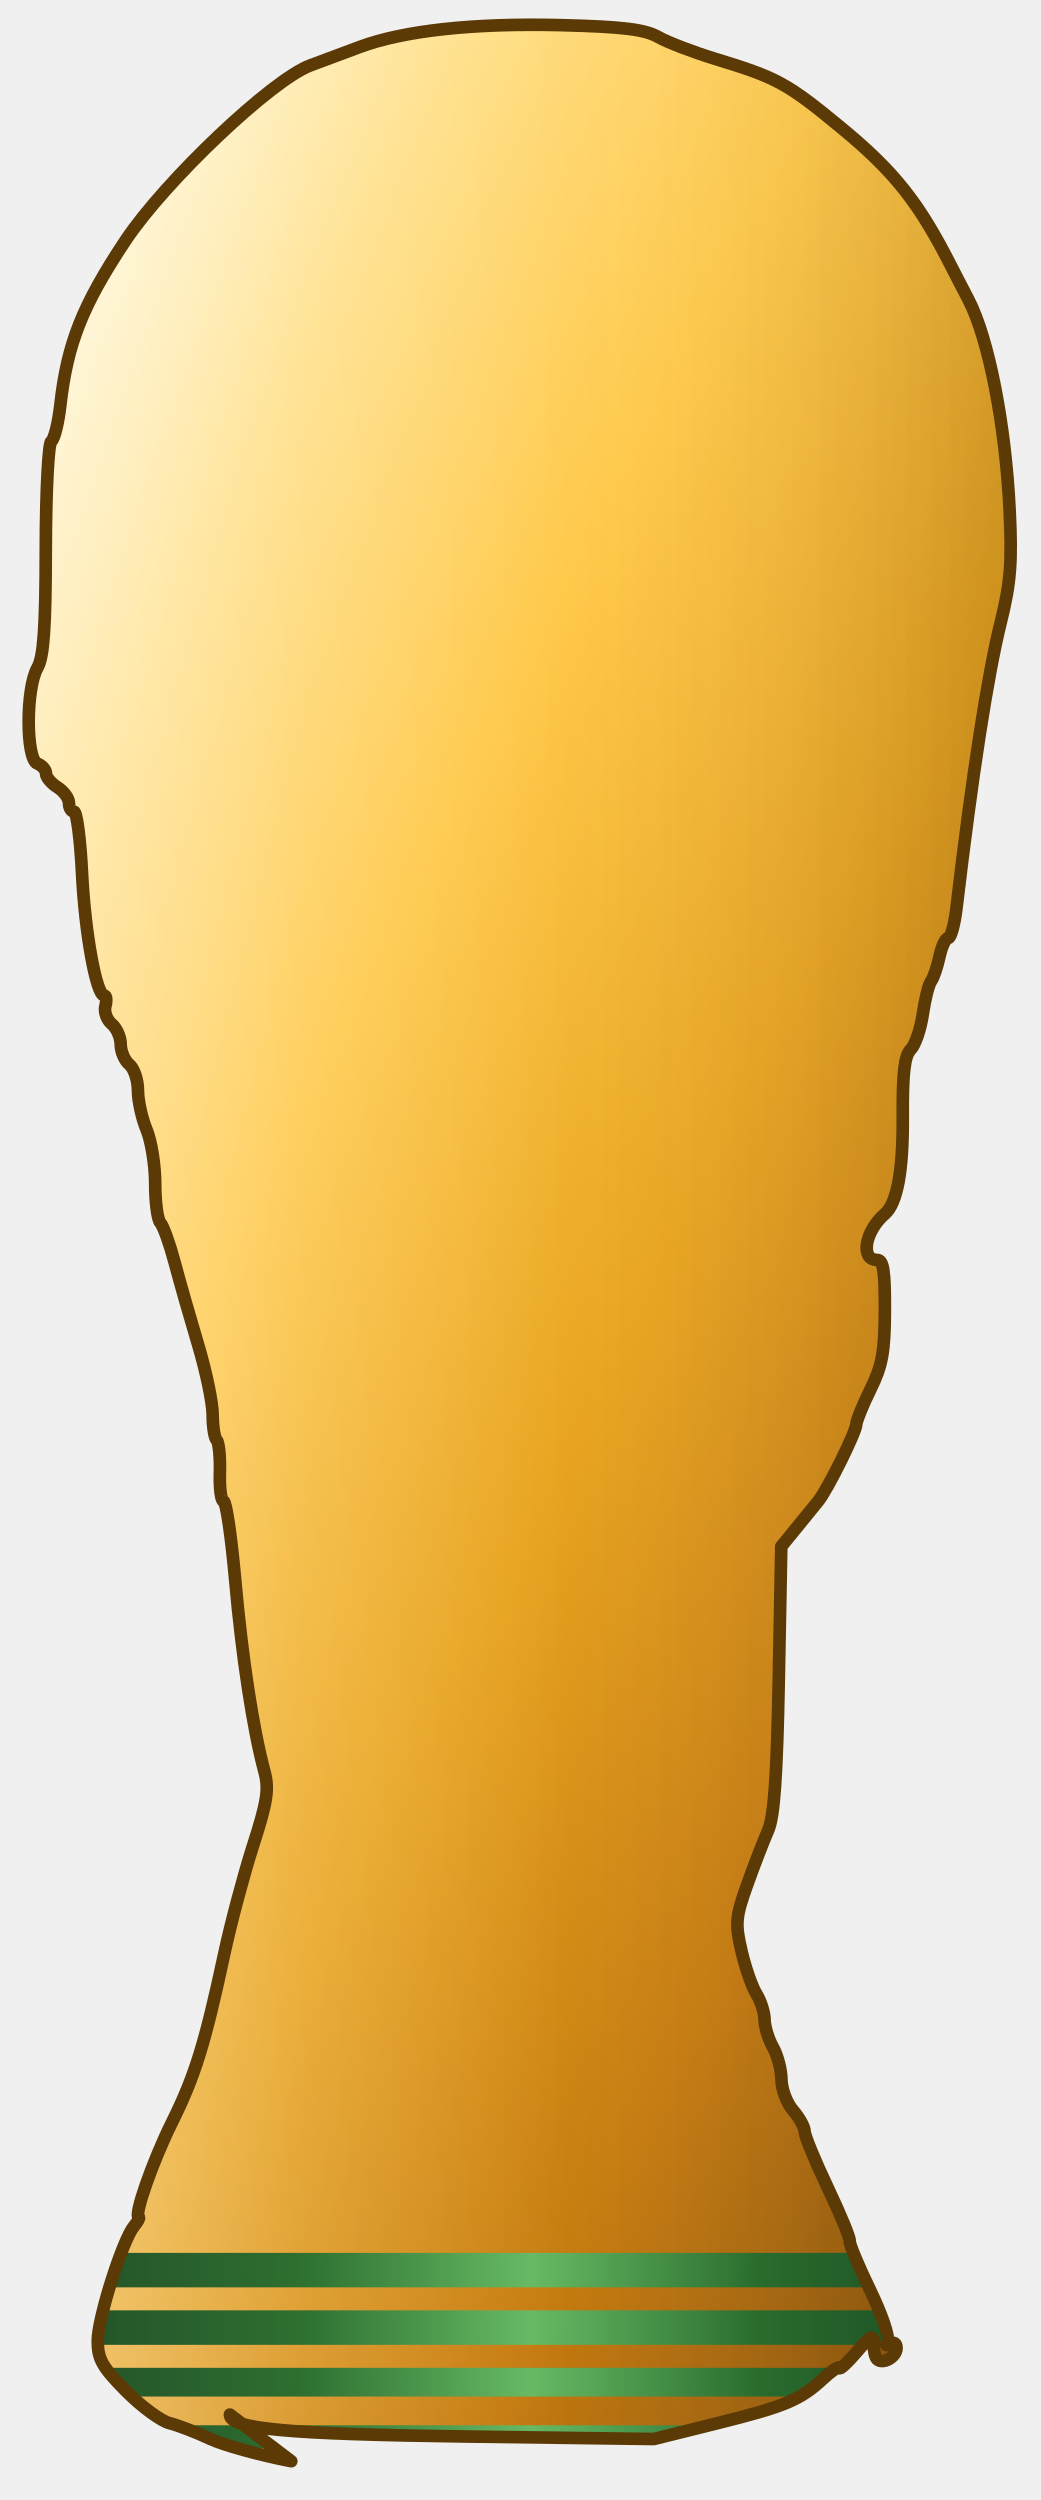
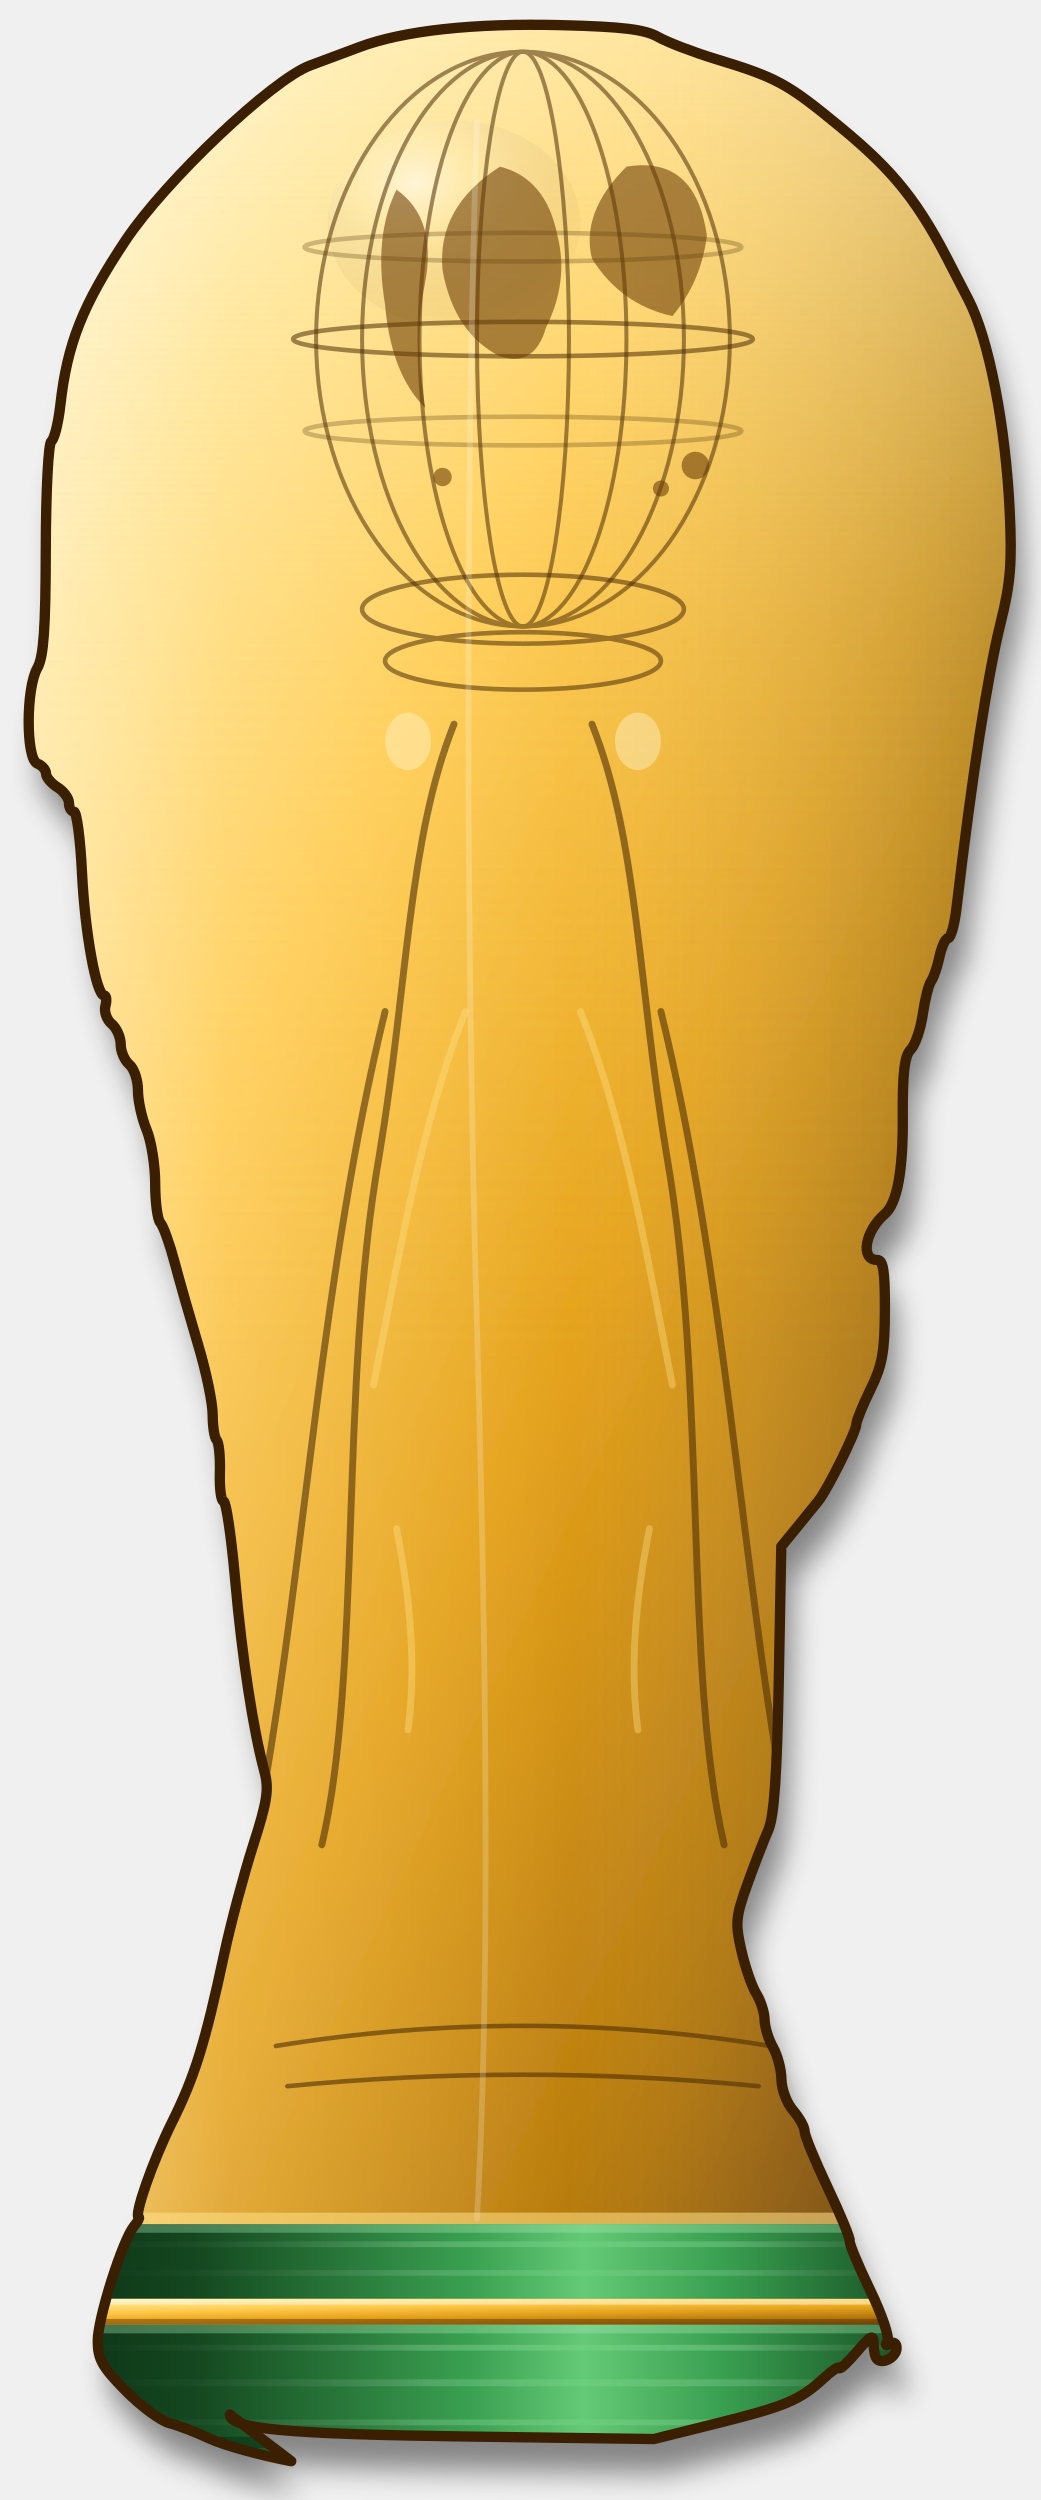
<svg xmlns="http://www.w3.org/2000/svg" viewBox="249 219 181 435" preserveAspectRatio="xMidYMid meet" aria-hidden="true">
  <defs>
-     <linearGradient id="wc-g" x1="0.12" y1="0.02" x2="0.88" y2="0.98">
+     <linearGradient id="wc-g" x1="0.08" y1="0.02" x2="0.9" y2="0.98">
      <stop offset="0" stop-color="#FFF5D1" />
-       <stop offset="0.15" stop-color="#FFE08A" />
-       <stop offset="0.35" stop-color="#FFC94A" />
-       <stop offset="0.58" stop-color="#E8A420" />
-       <stop offset="0.80" stop-color="#C57A0F" />
-       <stop offset="1" stop-color="#8E5509" />
+       <stop offset="0.12" stop-color="#FFE289" />
+       <stop offset="0.32" stop-color="#FFC94A" />
+       <stop offset="0.56" stop-color="#E4A21C" />
+       <stop offset="0.80" stop-color="#B1760D" />
+       <stop offset="1" stop-color="#6B3C05" />
    </linearGradient>
    <linearGradient id="wc-h" x1="0" y1="0" x2="1" y2="0">
-       <stop offset="0" stop-color="#FFFFFF" stop-opacity="0.38" />
-       <stop offset="0.28" stop-color="#FFFFFF" stop-opacity="0.12" />
+       <stop offset="0" stop-color="#FFFFFF" stop-opacity="0.45" />
+       <stop offset="0.20" stop-color="#FFFFFF" stop-opacity="0.14" />
      <stop offset="0.55" stop-color="#FFFFFF" stop-opacity="0" />
-       <stop offset="1" stop-color="#000000" stop-opacity="0.12" />
+       <stop offset="1" stop-color="#000000" stop-opacity="0.22" />
+     </linearGradient>
+     <linearGradient id="wc-inner-shine" x1="0.5" y1="0" x2="0.5" y2="1">
+       <stop offset="0" stop-color="#FFF7D6" stop-opacity="0.55" />
+       <stop offset="0.25" stop-color="#FFE089" stop-opacity="0.22" />
+       <stop offset="0.55" stop-color="#FFC94A" stop-opacity="0" />
+       <stop offset="1" stop-color="#6B3C05" stop-opacity="0" />
    </linearGradient>
    <linearGradient id="wc-m" x1="0" y1="0" x2="1" y2="0">
-       <stop offset="0" stop-color="#0F3D1E" />
-       <stop offset="0.28" stop-color="#1E6B30" />
-       <stop offset="0.50" stop-color="#5FBF6B" />
-       <stop offset="0.72" stop-color="#1E6B30" />
-       <stop offset="1" stop-color="#0F3D1E" />
+       <stop offset="0" stop-color="#0A2A14" />
+       <stop offset="0.18" stop-color="#14471F" />
+       <stop offset="0.44" stop-color="#3AA051" />
+       <stop offset="0.55" stop-color="#64CA77" />
+       <stop offset="0.68" stop-color="#3AA051" />
+       <stop offset="0.88" stop-color="#14471F" />
+       <stop offset="1" stop-color="#0A2A14" />
    </linearGradient>
+     <linearGradient id="wc-m-vein" x1="0" y1="0" x2="1" y2="0">
+       <stop offset="0" stop-color="#0A2A14" stop-opacity="0" />
+       <stop offset="0.4" stop-color="#BCF0C6" stop-opacity="0.4" />
+       <stop offset="0.55" stop-color="#7AD989" stop-opacity="0.55" />
+       <stop offset="0.7" stop-color="#BCF0C6" stop-opacity="0.4" />
+       <stop offset="1" stop-color="#0A2A14" stop-opacity="0" />
+     </linearGradient>
+     <radialGradient id="wc-globe-hi" cx="0.35" cy="0.3" r="0.8">
+       <stop offset="0" stop-color="#FFFFFF" stop-opacity="0.6" />
+       <stop offset="0.3" stop-color="#FFF5D1" stop-opacity="0.22" />
+       <stop offset="1" stop-color="#6B3C05" stop-opacity="0" />
+     </radialGradient>
+     <filter id="wc-3d" x="-20%" y="-10%" width="140%" height="125%">
+       <feGaussianBlur in="SourceAlpha" stdDeviation="2.5" result="soft" />
+       <feOffset in="soft" dx="2" dy="6" result="offset" />
+       <feComponentTransfer in="offset" result="shadow">
+         <feFuncA type="linear" slope="0.45" />
+       </feComponentTransfer>
+       <feMerge>
+         <feMergeNode in="shadow" />
+         <feMergeNode in="SourceGraphic" />
+       </feMerge>
+     </filter>
    <clipPath id="wc-c" clipPathUnits="userSpaceOnUse">
      <path fill-rule="nonzero" d="m299.68 647.25c-5.403-1.032-11.766-2.79-14.14-3.906-2.373-1.116-5.542-2.336-7.04-2.712-1.499-0.376-4.923-2.906-7.61-5.621-4.102-4.145-4.886-5.539-4.886-8.688 0-3.912 4.329-17.568 6.34-20.004 0.638-0.772 1-1.447 0.804-1.5-0.911-0.247 2.419-9.769 5.79-16.559 3.977-8.009 5.722-13.638 9.083-29.295 1.152-5.367 3.418-13.874 5.035-18.906 2.445-7.607 2.776-9.759 1.965-12.771-1.979-7.349-3.902-19.927-5.094-33.315-0.673-7.562-1.582-13.75-2.019-13.75s-0.73-2.235-0.65-4.967c0.08-2.732-0.17-5.282-0.554-5.667-0.385-0.385-0.7-2.373-0.7-4.42s-1.127-7.484-2.504-12.083c-1.377-4.6-3.221-11.063-4.097-14.363-0.876-3.3-1.999-6.428-2.496-6.95s-0.903-3.574-0.903-6.782-0.675-7.448-1.5-9.422-1.5-5.055-1.5-6.845c0-1.79-0.675-3.816-1.5-4.5-0.825-0.685-1.5-2.26-1.5-3.5s-0.706-2.841-1.569-3.558c-0.863-0.716-1.355-2.122-1.094-3.122 0.262-1.001 0.174-1.82-0.194-1.82-1.381 0-3.362-10.871-3.872-21.25-0.29-5.912-0.92-10.75-1.4-10.75-0.479 0-0.872-0.671-0.872-1.492 0-0.82-0.9-2.054-2-2.74-1.1-0.687-2-1.768-2-2.401 0-0.634-0.675-1.411-1.5-1.728-2.016-0.773-2.016-13.112 0-16.638 1.091-1.908 1.438-6.807 1.465-20.691 0.02-10.094 0.449-18.447 0.965-18.766 0.511-0.316 1.219-3.155 1.572-6.309 1.194-10.658 3.849-17.363 11.333-28.61 6.915-10.394 25.505-28.003 32.167-30.472 1.924-0.713 5.748-2.14 8.498-3.171 7.684-2.882 19.89-4.212 35.137-3.829 10.729 0.27 14.542 0.733 16.863 2.05 1.65 0.936 6.15 2.661 10 3.834 10.733 3.269 12.446 4.205 21.781 11.898 9.429 7.771 13.662 13.133 19.483 24.68 0.523 1.038 1.751 3.41 2.729 5.271 3.507 6.673 6.475 21.839 7.184 36.713 0.436 9.153 0.164 12.569-1.558 19.5-2.257 9.085-4.971 26.616-7.688 49.653-0.341 2.888-0.991 5.25-1.446 5.25s-1.139 1.462-1.522 3.25-1.036 3.7-1.453 4.25-1.067 3.132-1.444 5.738-1.33 5.383-2.118 6.17c-1.068 1.068-1.416 4.07-1.369 11.808 0.057 9.322-0.987 14.942-3.118 16.784-3.475 3.005-4.322 8-1.355 8 1.087 0 1.386 1.923 1.362 8.75-0.026 7.232-0.458 9.617-2.491 13.75-1.353 2.75-2.464 5.474-2.469 6.054-0.011 1.317-4.98 11.358-6.64 13.419-0.677 0.84-2.4 2.958-3.829 4.707l-2.599 3.18-0.433 23.091c-0.319 17.001-0.809 23.943-1.856 26.32-0.783 1.776-2.423 6.025-3.645 9.443-2.005 5.607-2.103 6.731-1.001 11.5 0.672 2.907 1.845 6.283 2.608 7.501s1.403 3.243 1.423 4.5c0.019 1.257 0.679 3.41 1.465 4.785s1.445 3.894 1.465 5.597c0.019 1.703 0.935 4.135 2.035 5.403s2 2.904 2 3.634 1.809 5.135 4.02 9.788 3.93 8.825 3.821 9.269c-0.109 0.445 1.488 4.288 3.55 8.541 2.062 4.253 3.423 8.26 3.024 8.905-0.453 0.732-0.291 0.904 0.43 0.458 0.67-0.414 1.155-0.104 1.155 0.739 0 1.554-2.411 2.922-3.402 1.93-0.329-0.329-0.598-1.518-0.598-2.643 0-1.742-0.44-1.531-2.959 1.417-1.628 1.904-2.978 3.146-3 2.76-0.022-0.386-1.278 0.447-2.791 1.851-4.035 3.746-6.588 4.817-18.616 7.811l-10.865 2.705-32.635-0.438c-31.382-0.421-41.134-1.326-41.134-3.816z" />
    </clipPath>
  </defs>
-   <path fill="url(#wc-g)" fill-rule="nonzero" d="m299.68 647.25c-5.403-1.032-11.766-2.79-14.14-3.906-2.373-1.116-5.542-2.336-7.04-2.712-1.499-0.376-4.923-2.906-7.61-5.621-4.102-4.145-4.886-5.539-4.886-8.688 0-3.912 4.329-17.568 6.34-20.004 0.638-0.772 1-1.447 0.804-1.5-0.911-0.247 2.419-9.769 5.79-16.559 3.977-8.009 5.722-13.638 9.083-29.295 1.152-5.367 3.418-13.874 5.035-18.906 2.445-7.607 2.776-9.759 1.965-12.771-1.979-7.349-3.902-19.927-5.094-33.315-0.673-7.562-1.582-13.75-2.019-13.75s-0.73-2.235-0.65-4.967c0.08-2.732-0.17-5.282-0.554-5.667-0.385-0.385-0.7-2.373-0.7-4.42s-1.127-7.484-2.504-12.083c-1.377-4.6-3.221-11.063-4.097-14.363-0.876-3.3-1.999-6.428-2.496-6.95s-0.903-3.574-0.903-6.782-0.675-7.448-1.5-9.422-1.5-5.055-1.5-6.845c0-1.79-0.675-3.816-1.5-4.5-0.825-0.685-1.5-2.26-1.5-3.5s-0.706-2.841-1.569-3.558c-0.863-0.716-1.355-2.122-1.094-3.122 0.262-1.001 0.174-1.82-0.194-1.82-1.381 0-3.362-10.871-3.872-21.25-0.29-5.912-0.92-10.75-1.4-10.75-0.479 0-0.872-0.671-0.872-1.492 0-0.82-0.9-2.054-2-2.74-1.1-0.687-2-1.768-2-2.401 0-0.634-0.675-1.411-1.5-1.728-2.016-0.773-2.016-13.112 0-16.638 1.091-1.908 1.438-6.807 1.465-20.691 0.02-10.094 0.449-18.447 0.965-18.766 0.511-0.316 1.219-3.155 1.572-6.309 1.194-10.658 3.849-17.363 11.333-28.61 6.915-10.394 25.505-28.003 32.167-30.472 1.924-0.713 5.748-2.14 8.498-3.171 7.684-2.882 19.89-4.212 35.137-3.829 10.729 0.27 14.542 0.733 16.863 2.05 1.65 0.936 6.15 2.661 10 3.834 10.733 3.269 12.446 4.205 21.781 11.898 9.429 7.771 13.662 13.133 19.483 24.68 0.523 1.038 1.751 3.41 2.729 5.271 3.507 6.673 6.475 21.839 7.184 36.713 0.436 9.153 0.164 12.569-1.558 19.5-2.257 9.085-4.971 26.616-7.688 49.653-0.341 2.888-0.991 5.25-1.446 5.25s-1.139 1.462-1.522 3.25-1.036 3.7-1.453 4.25-1.067 3.132-1.444 5.738-1.33 5.383-2.118 6.17c-1.068 1.068-1.416 4.07-1.369 11.808 0.057 9.322-0.987 14.942-3.118 16.784-3.475 3.005-4.322 8-1.355 8 1.087 0 1.386 1.923 1.362 8.75-0.026 7.232-0.458 9.617-2.491 13.75-1.353 2.75-2.464 5.474-2.469 6.054-0.011 1.317-4.98 11.358-6.64 13.419-0.677 0.84-2.4 2.958-3.829 4.707l-2.599 3.18-0.433 23.091c-0.319 17.001-0.809 23.943-1.856 26.32-0.783 1.776-2.423 6.025-3.645 9.443-2.005 5.607-2.103 6.731-1.001 11.5 0.672 2.907 1.845 6.283 2.608 7.501s1.403 3.243 1.423 4.5c0.019 1.257 0.679 3.41 1.465 4.785s1.445 3.894 1.465 5.597c0.019 1.703 0.935 4.135 2.035 5.403s2 2.904 2 3.634 1.809 5.135 4.02 9.788 3.93 8.825 3.821 9.269c-0.109 0.445 1.488 4.288 3.55 8.541 2.062 4.253 3.423 8.26 3.024 8.905-0.453 0.732-0.291 0.904 0.43 0.458 0.67-0.414 1.155-0.104 1.155 0.739 0 1.554-2.411 2.922-3.402 1.93-0.329-0.329-0.598-1.518-0.598-2.643 0-1.742-0.44-1.531-2.959 1.417-1.628 1.904-2.978 3.146-3 2.76-0.022-0.386-1.278 0.447-2.791 1.851-4.035 3.746-6.588 4.817-18.616 7.811l-10.865 2.705-32.635-0.438c-31.382-0.421-41.134-1.326-41.134-3.816z" />
+   <g filter="url(#wc-3d)">
+     <path fill="url(#wc-g)" fill-rule="nonzero" d="m299.68 647.25c-5.403-1.032-11.766-2.79-14.14-3.906-2.373-1.116-5.542-2.336-7.04-2.712-1.499-0.376-4.923-2.906-7.61-5.621-4.102-4.145-4.886-5.539-4.886-8.688 0-3.912 4.329-17.568 6.34-20.004 0.638-0.772 1-1.447 0.804-1.5-0.911-0.247 2.419-9.769 5.79-16.559 3.977-8.009 5.722-13.638 9.083-29.295 1.152-5.367 3.418-13.874 5.035-18.906 2.445-7.607 2.776-9.759 1.965-12.771-1.979-7.349-3.902-19.927-5.094-33.315-0.673-7.562-1.582-13.75-2.019-13.75s-0.73-2.235-0.65-4.967c0.08-2.732-0.17-5.282-0.554-5.667-0.385-0.385-0.7-2.373-0.7-4.42s-1.127-7.484-2.504-12.083c-1.377-4.6-3.221-11.063-4.097-14.363-0.876-3.3-1.999-6.428-2.496-6.95s-0.903-3.574-0.903-6.782-0.675-7.448-1.5-9.422-1.5-5.055-1.5-6.845c0-1.79-0.675-3.816-1.5-4.5-0.825-0.685-1.5-2.26-1.5-3.5s-0.706-2.841-1.569-3.558c-0.863-0.716-1.355-2.122-1.094-3.122 0.262-1.001 0.174-1.82-0.194-1.82-1.381 0-3.362-10.871-3.872-21.25-0.29-5.912-0.92-10.75-1.4-10.75-0.479 0-0.872-0.671-0.872-1.492 0-0.82-0.9-2.054-2-2.74-1.1-0.687-2-1.768-2-2.401 0-0.634-0.675-1.411-1.5-1.728-2.016-0.773-2.016-13.112 0-16.638 1.091-1.908 1.438-6.807 1.465-20.691 0.02-10.094 0.449-18.447 0.965-18.766 0.511-0.316 1.219-3.155 1.572-6.309 1.194-10.658 3.849-17.363 11.333-28.61 6.915-10.394 25.505-28.003 32.167-30.472 1.924-0.713 5.748-2.14 8.498-3.171 7.684-2.882 19.89-4.212 35.137-3.829 10.729 0.27 14.542 0.733 16.863 2.05 1.65 0.936 6.15 2.661 10 3.834 10.733 3.269 12.446 4.205 21.781 11.898 9.429 7.771 13.662 13.133 19.483 24.68 0.523 1.038 1.751 3.41 2.729 5.271 3.507 6.673 6.475 21.839 7.184 36.713 0.436 9.153 0.164 12.569-1.558 19.5-2.257 9.085-4.971 26.616-7.688 49.653-0.341 2.888-0.991 5.25-1.446 5.25s-1.139 1.462-1.522 3.25-1.036 3.7-1.453 4.25-1.067 3.132-1.444 5.738-1.33 5.383-2.118 6.17c-1.068 1.068-1.416 4.07-1.369 11.808 0.057 9.322-0.987 14.942-3.118 16.784-3.475 3.005-4.322 8-1.355 8 1.087 0 1.386 1.923 1.362 8.75-0.026 7.232-0.458 9.617-2.491 13.75-1.353 2.75-2.464 5.474-2.469 6.054-0.011 1.317-4.98 11.358-6.64 13.419-0.677 0.84-2.4 2.958-3.829 4.707l-2.599 3.18-0.433 23.091c-0.319 17.001-0.809 23.943-1.856 26.32-0.783 1.776-2.423 6.025-3.645 9.443-2.005 5.607-2.103 6.731-1.001 11.5 0.672 2.907 1.845 6.283 2.608 7.501s1.403 3.243 1.423 4.5c0.019 1.257 0.679 3.41 1.465 4.785s1.445 3.894 1.465 5.597c0.019 1.703 0.935 4.135 2.035 5.403s2 2.904 2 3.634 1.809 5.135 4.02 9.788 3.93 8.825 3.821 9.269c-0.109 0.445 1.488 4.288 3.55 8.541 2.062 4.253 3.423 8.26 3.024 8.905-0.453 0.732-0.291 0.904 0.43 0.458 0.67-0.414 1.155-0.104 1.155 0.739 0 1.554-2.411 2.922-3.402 1.93-0.329-0.329-0.598-1.518-0.598-2.643 0-1.742-0.44-1.531-2.959 1.417-1.628 1.904-2.978 3.146-3 2.76-0.022-0.386-1.278 0.447-2.791 1.851-4.035 3.746-6.588 4.817-18.616 7.811l-10.865 2.705-32.635-0.438c-31.382-0.421-41.134-1.326-41.134-3.816z" />
+   </g>
  <path fill="url(#wc-h)" fill-rule="nonzero" d="m299.68 647.25c-5.403-1.032-11.766-2.79-14.14-3.906-2.373-1.116-5.542-2.336-7.04-2.712-1.499-0.376-4.923-2.906-7.61-5.621-4.102-4.145-4.886-5.539-4.886-8.688 0-3.912 4.329-17.568 6.34-20.004 0.638-0.772 1-1.447 0.804-1.5-0.911-0.247 2.419-9.769 5.79-16.559 3.977-8.009 5.722-13.638 9.083-29.295 1.152-5.367 3.418-13.874 5.035-18.906 2.445-7.607 2.776-9.759 1.965-12.771-1.979-7.349-3.902-19.927-5.094-33.315-0.673-7.562-1.582-13.75-2.019-13.75s-0.73-2.235-0.65-4.967c0.08-2.732-0.17-5.282-0.554-5.667-0.385-0.385-0.7-2.373-0.7-4.42s-1.127-7.484-2.504-12.083c-1.377-4.6-3.221-11.063-4.097-14.363-0.876-3.3-1.999-6.428-2.496-6.95s-0.903-3.574-0.903-6.782-0.675-7.448-1.5-9.422-1.5-5.055-1.5-6.845c0-1.79-0.675-3.816-1.5-4.5-0.825-0.685-1.5-2.26-1.5-3.5s-0.706-2.841-1.569-3.558c-0.863-0.716-1.355-2.122-1.094-3.122 0.262-1.001 0.174-1.82-0.194-1.82-1.381 0-3.362-10.871-3.872-21.25-0.29-5.912-0.92-10.75-1.4-10.75-0.479 0-0.872-0.671-0.872-1.492 0-0.82-0.9-2.054-2-2.74-1.1-0.687-2-1.768-2-2.401 0-0.634-0.675-1.411-1.5-1.728-2.016-0.773-2.016-13.112 0-16.638 1.091-1.908 1.438-6.807 1.465-20.691 0.02-10.094 0.449-18.447 0.965-18.766 0.511-0.316 1.219-3.155 1.572-6.309 1.194-10.658 3.849-17.363 11.333-28.61 6.915-10.394 25.505-28.003 32.167-30.472 1.924-0.713 5.748-2.14 8.498-3.171 7.684-2.882 19.89-4.212 35.137-3.829 10.729 0.27 14.542 0.733 16.863 2.05 1.65 0.936 6.15 2.661 10 3.834 10.733 3.269 12.446 4.205 21.781 11.898 9.429 7.771 13.662 13.133 19.483 24.68 0.523 1.038 1.751 3.41 2.729 5.271 3.507 6.673 6.475 21.839 7.184 36.713 0.436 9.153 0.164 12.569-1.558 19.5-2.257 9.085-4.971 26.616-7.688 49.653-0.341 2.888-0.991 5.25-1.446 5.25s-1.139 1.462-1.522 3.25-1.036 3.7-1.453 4.25-1.067 3.132-1.444 5.738-1.33 5.383-2.118 6.17c-1.068 1.068-1.416 4.07-1.369 11.808 0.057 9.322-0.987 14.942-3.118 16.784-3.475 3.005-4.322 8-1.355 8 1.087 0 1.386 1.923 1.362 8.75-0.026 7.232-0.458 9.617-2.491 13.75-1.353 2.75-2.464 5.474-2.469 6.054-0.011 1.317-4.98 11.358-6.64 13.419-0.677 0.84-2.4 2.958-3.829 4.707l-2.599 3.18-0.433 23.091c-0.319 17.001-0.809 23.943-1.856 26.32-0.783 1.776-2.423 6.025-3.645 9.443-2.005 5.607-2.103 6.731-1.001 11.5 0.672 2.907 1.845 6.283 2.608 7.501s1.403 3.243 1.423 4.5c0.019 1.257 0.679 3.41 1.465 4.785s1.445 3.894 1.465 5.597c0.019 1.703 0.935 4.135 2.035 5.403s2 2.904 2 3.634 1.809 5.135 4.02 9.788 3.93 8.825 3.821 9.269c-0.109 0.445 1.488 4.288 3.55 8.541 2.062 4.253 3.423 8.26 3.024 8.905-0.453 0.732-0.291 0.904 0.43 0.458 0.67-0.414 1.155-0.104 1.155 0.739 0 1.554-2.411 2.922-3.402 1.93-0.329-0.329-0.598-1.518-0.598-2.643 0-1.742-0.44-1.531-2.959 1.417-1.628 1.904-2.978 3.146-3 2.76-0.022-0.386-1.278 0.447-2.791 1.851-4.035 3.746-6.588 4.817-18.616 7.811l-10.865 2.705-32.635-0.438c-31.382-0.421-41.134-1.326-41.134-3.816z" />
-   <g clip-path="url(#wc-c)">
-     <rect x="249" y="611" width="185" height="6" fill="url(#wc-m)" opacity="0.92" />
-     <rect x="249" y="621" width="185" height="6" fill="url(#wc-m)" opacity="0.92" />
-     <rect x="249" y="631" width="185" height="5" fill="url(#wc-m)" opacity="0.92" />
-     <rect x="249" y="641" width="185" height="4" fill="url(#wc-m)" opacity="0.92" />
+   <path fill="url(#wc-inner-shine)" fill-rule="nonzero" d="m299.68 647.25c-5.403-1.032-11.766-2.79-14.14-3.906-2.373-1.116-5.542-2.336-7.04-2.712-1.499-0.376-4.923-2.906-7.61-5.621-4.102-4.145-4.886-5.539-4.886-8.688 0-3.912 4.329-17.568 6.34-20.004 0.638-0.772 1-1.447 0.804-1.5-0.911-0.247 2.419-9.769 5.79-16.559 3.977-8.009 5.722-13.638 9.083-29.295 1.152-5.367 3.418-13.874 5.035-18.906 2.445-7.607 2.776-9.759 1.965-12.771-1.979-7.349-3.902-19.927-5.094-33.315-0.673-7.562-1.582-13.75-2.019-13.75s-0.73-2.235-0.65-4.967c0.08-2.732-0.17-5.282-0.554-5.667-0.385-0.385-0.7-2.373-0.7-4.42s-1.127-7.484-2.504-12.083c-1.377-4.6-3.221-11.063-4.097-14.363-0.876-3.3-1.999-6.428-2.496-6.95s-0.903-3.574-0.903-6.782-0.675-7.448-1.5-9.422-1.5-5.055-1.5-6.845c0-1.79-0.675-3.816-1.5-4.5-0.825-0.685-1.5-2.26-1.5-3.5s-0.706-2.841-1.569-3.558c-0.863-0.716-1.355-2.122-1.094-3.122 0.262-1.001 0.174-1.82-0.194-1.82-1.381 0-3.362-10.871-3.872-21.25-0.29-5.912-0.92-10.75-1.4-10.75-0.479 0-0.872-0.671-0.872-1.492 0-0.82-0.9-2.054-2-2.74-1.1-0.687-2-1.768-2-2.401 0-0.634-0.675-1.411-1.5-1.728-2.016-0.773-2.016-13.112 0-16.638 1.091-1.908 1.438-6.807 1.465-20.691 0.02-10.094 0.449-18.447 0.965-18.766 0.511-0.316 1.219-3.155 1.572-6.309 1.194-10.658 3.849-17.363 11.333-28.61 6.915-10.394 25.505-28.003 32.167-30.472 1.924-0.713 5.748-2.14 8.498-3.171 7.684-2.882 19.89-4.212 35.137-3.829 10.729 0.27 14.542 0.733 16.863 2.05 1.65 0.936 6.15 2.661 10 3.834 10.733 3.269 12.446 4.205 21.781 11.898 9.429 7.771 13.662 13.133 19.483 24.68 0.523 1.038 1.751 3.41 2.729 5.271 3.507 6.673 6.475 21.839 7.184 36.713 0.436 9.153 0.164 12.569-1.558 19.5-2.257 9.085-4.971 26.616-7.688 49.653-0.341 2.888-0.991 5.25-1.446 5.25s-1.139 1.462-1.522 3.25-1.036 3.7-1.453 4.25-1.067 3.132-1.444 5.738-1.33 5.383-2.118 6.17c-1.068 1.068-1.416 4.07-1.369 11.808 0.057 9.322-0.987 14.942-3.118 16.784-3.475 3.005-4.322 8-1.355 8 1.087 0 1.386 1.923 1.362 8.75-0.026 7.232-0.458 9.617-2.491 13.75-1.353 2.75-2.464 5.474-2.469 6.054-0.011 1.317-4.98 11.358-6.64 13.419-0.677 0.84-2.4 2.958-3.829 4.707l-2.599 3.18-0.433 23.091c-0.319 17.001-0.809 23.943-1.856 26.32-0.783 1.776-2.423 6.025-3.645 9.443-2.005 5.607-2.103 6.731-1.001 11.5 0.672 2.907 1.845 6.283 2.608 7.501s1.403 3.243 1.423 4.5c0.019 1.257 0.679 3.41 1.465 4.785s1.445 3.894 1.465 5.597c0.019 1.703 0.935 4.135 2.035 5.403s2 2.904 2 3.634 1.809 5.135 4.02 9.788 3.93 8.825 3.821 9.269c-0.109 0.445 1.488 4.288 3.55 8.541 2.062 4.253 3.423 8.26 3.024 8.905-0.453 0.732-0.291 0.904 0.43 0.458 0.67-0.414 1.155-0.104 1.155 0.739 0 1.554-2.411 2.922-3.402 1.93-0.329-0.329-0.598-1.518-0.598-2.643 0-1.742-0.44-1.531-2.959 1.417-1.628 1.904-2.978 3.146-3 2.76-0.022-0.386-1.278 0.447-2.791 1.851-4.035 3.746-6.588 4.817-18.616 7.811l-10.865 2.705-32.635-0.438c-31.382-0.421-41.134-1.326-41.134-3.816z" />
+   <g clip-path="url(#wc-c)" fill="none" stroke-linecap="round" stroke-linejoin="round">
+     <ellipse cx="328" cy="258" rx="22" ry="18" fill="url(#wc-globe-hi)" />
+     <g stroke="#4E2E04" stroke-width="0.7" opacity="0.55">
+       <ellipse cx="340" cy="278" rx="8" ry="50" />
+       <ellipse cx="340" cy="278" rx="18" ry="50" />
+       <ellipse cx="340" cy="278" rx="28" ry="50" />
+       <ellipse cx="340" cy="278" rx="36" ry="50" />
+     </g>
+     <g stroke="#4E2E04" stroke-width="0.8" opacity="0.55">
+       <ellipse cx="340" cy="278" rx="40" ry="3" />
+       <ellipse cx="340" cy="262" rx="38" ry="2.5" opacity="0.5" />
+       <ellipse cx="340" cy="294" rx="38" ry="2.5" opacity="0.5" />
+     </g>
+     <g fill="#6B3C05" opacity="0.58">
+       <path d="M336 248 q8 2 10 12 q2 8 -2 16 q-2 7 -8 5 q-8 -4 -10 -15 q-1 -11 10 -18 z" />
+       <path d="M318 252 q-4 8 -2 20 q1 12 7 18 q-2 -12 0 -22 q2 -11 -5 -16 z" />
+       <path d="M358 248 q12 -2 14 12 q-1 8 -6 14 q-9 -2 -14 -10 q-2 -8 6 -16 z" />
+       <circle cx="370" cy="300" r="2.4" />
+       <circle cx="364" cy="304" r="1.4" />
+       <circle cx="326" cy="302" r="1.6" />
+     </g>
+     <g stroke="#4E2E04" stroke-width="0.8" opacity="0.55">
+       <ellipse cx="340" cy="325" rx="28" ry="6" />
+       <ellipse cx="340" cy="334" rx="24" ry="5" />
+     </g>
+     <g stroke="#4E2E04" stroke-width="1.2" opacity="0.6">
+       <path d="M305 540 C 312 510, 308 460, 315 420 C 320 390, 320 365, 328 345" />
+       <path d="M375 540 C 368 510, 372 460, 365 420 C 360 390, 360 365, 352 345" />
+       <path d="M295 530 C 302 490, 305 440, 316 395" />
+       <path d="M385 530 C 378 490, 375 440, 364 395" />
+     </g>
+     <g stroke="#FFE289" stroke-width="1.2" opacity="0.38">
+       <path d="M314 460 C 318 440, 322 415, 330 395" />
+       <path d="M366 460 C 362 440, 358 415, 350 395" />
+       <path d="M320 520 q2 -15 -2 -35" />
+       <path d="M360 520 q-2 -15 2 -35" />
+     </g>
+     <g fill="#FFF5D1" opacity="0.42">
+       <ellipse cx="320" cy="348" rx="4" ry="5" />
+       <ellipse cx="360" cy="348" rx="4" ry="5" />
+     </g>
+     <g stroke="#4E2E04" stroke-width="0.8" opacity="0.6">
+       <path d="M297 575 Q340 568 383 575" />
+       <path d="M299 582 Q340 578 381 582" />
+     </g>
+     <path d="M332 240 C 330 300, 330 380, 332 450 C 334 520, 334 570, 332 605" stroke="#FFFFFF" stroke-width="1" opacity="0.2" />
+     <rect x="249" y="604" width="185" height="2" fill="#FFE289" opacity="0.55" />
+     <rect x="249" y="606" width="185" height="13" fill="url(#wc-m)" />
+     <rect x="249" y="609" width="185" height="1" fill="url(#wc-m-vein)" opacity="0.6" />
+     <rect x="249" y="614" width="185" height="1" fill="url(#wc-m-vein)" opacity="0.45" />
+     <rect x="249" y="606" width="185" height="1.5" fill="#A8E8B6" opacity="0.35" />
+     <rect x="249" y="619" width="185" height="4.5" fill="url(#wc-g)" />
+     <rect x="249" y="619" width="185" height="1" fill="#FFF5D1" opacity="0.55" />
+     <rect x="249" y="622.5" width="185" height="1" fill="#6B3C05" opacity="0.5" />
+     <rect x="249" y="623.5" width="185" height="22" fill="url(#wc-m)" />
+     <rect x="249" y="627" width="185" height="1" fill="url(#wc-m-vein)" opacity="0.65" />
+     <rect x="249" y="633" width="185" height="1.2" fill="url(#wc-m-vein)" opacity="0.5" />
+     <rect x="249" y="640" width="185" height="1" fill="url(#wc-m-vein)" opacity="0.55" />
+     <rect x="249" y="623.5" width="185" height="1.5" fill="#A8E8B6" opacity="0.35" />
+     <rect x="249" y="643" width="185" height="2" fill="#052A0F" opacity="0.5" />
  </g>
-   <path fill="none" stroke="#5B3A06" stroke-width="2.2" stroke-linejoin="round" d="m299.68 647.25c-5.403-1.032-11.766-2.79-14.14-3.906-2.373-1.116-5.542-2.336-7.04-2.712-1.499-0.376-4.923-2.906-7.61-5.621-4.102-4.145-4.886-5.539-4.886-8.688 0-3.912 4.329-17.568 6.34-20.004 0.638-0.772 1-1.447 0.804-1.5-0.911-0.247 2.419-9.769 5.79-16.559 3.977-8.009 5.722-13.638 9.083-29.295 1.152-5.367 3.418-13.874 5.035-18.906 2.445-7.607 2.776-9.759 1.965-12.771-1.979-7.349-3.902-19.927-5.094-33.315-0.673-7.562-1.582-13.75-2.019-13.75s-0.73-2.235-0.65-4.967c0.08-2.732-0.17-5.282-0.554-5.667-0.385-0.385-0.7-2.373-0.7-4.42s-1.127-7.484-2.504-12.083c-1.377-4.6-3.221-11.063-4.097-14.363-0.876-3.3-1.999-6.428-2.496-6.95s-0.903-3.574-0.903-6.782-0.675-7.448-1.5-9.422-1.5-5.055-1.5-6.845c0-1.79-0.675-3.816-1.5-4.5-0.825-0.685-1.5-2.26-1.5-3.5s-0.706-2.841-1.569-3.558c-0.863-0.716-1.355-2.122-1.094-3.122 0.262-1.001 0.174-1.82-0.194-1.82-1.381 0-3.362-10.871-3.872-21.25-0.29-5.912-0.92-10.75-1.4-10.75-0.479 0-0.872-0.671-0.872-1.492 0-0.82-0.9-2.054-2-2.74-1.1-0.687-2-1.768-2-2.401 0-0.634-0.675-1.411-1.5-1.728-2.016-0.773-2.016-13.112 0-16.638 1.091-1.908 1.438-6.807 1.465-20.691 0.02-10.094 0.449-18.447 0.965-18.766 0.511-0.316 1.219-3.155 1.572-6.309 1.194-10.658 3.849-17.363 11.333-28.61 6.915-10.394 25.505-28.003 32.167-30.472 1.924-0.713 5.748-2.14 8.498-3.171 7.684-2.882 19.89-4.212 35.137-3.829 10.729 0.27 14.542 0.733 16.863 2.05 1.65 0.936 6.15 2.661 10 3.834 10.733 3.269 12.446 4.205 21.781 11.898 9.429 7.771 13.662 13.133 19.483 24.68 0.523 1.038 1.751 3.41 2.729 5.271 3.507 6.673 6.475 21.839 7.184 36.713 0.436 9.153 0.164 12.569-1.558 19.5-2.257 9.085-4.971 26.616-7.688 49.653-0.341 2.888-0.991 5.25-1.446 5.25s-1.139 1.462-1.522 3.25-1.036 3.7-1.453 4.25-1.067 3.132-1.444 5.738-1.33 5.383-2.118 6.17c-1.068 1.068-1.416 4.07-1.369 11.808 0.057 9.322-0.987 14.942-3.118 16.784-3.475 3.005-4.322 8-1.355 8 1.087 0 1.386 1.923 1.362 8.75-0.026 7.232-0.458 9.617-2.491 13.75-1.353 2.75-2.464 5.474-2.469 6.054-0.011 1.317-4.98 11.358-6.64 13.419-0.677 0.84-2.4 2.958-3.829 4.707l-2.599 3.18-0.433 23.091c-0.319 17.001-0.809 23.943-1.856 26.32-0.783 1.776-2.423 6.025-3.645 9.443-2.005 5.607-2.103 6.731-1.001 11.5 0.672 2.907 1.845 6.283 2.608 7.501s1.403 3.243 1.423 4.5c0.019 1.257 0.679 3.41 1.465 4.785s1.445 3.894 1.465 5.597c0.019 1.703 0.935 4.135 2.035 5.403s2 2.904 2 3.634 1.809 5.135 4.02 9.788 3.93 8.825 3.821 9.269c-0.109 0.445 1.488 4.288 3.55 8.541 2.062 4.253 3.423 8.26 3.024 8.905-0.453 0.732-0.291 0.904 0.43 0.458 0.67-0.414 1.155-0.104 1.155 0.739 0 1.554-2.411 2.922-3.402 1.93-0.329-0.329-0.598-1.518-0.598-2.643 0-1.742-0.44-1.531-2.959 1.417-1.628 1.904-2.978 3.146-3 2.76-0.022-0.386-1.278 0.447-2.791 1.851-4.035 3.746-6.588 4.817-18.616 7.811l-10.865 2.705-32.635-0.438c-31.382-0.421-41.134-1.326-41.134-3.816z" />
+   <path fill="none" stroke="#3A1F02" stroke-width="1.8" stroke-linejoin="round" stroke-linecap="round" d="m299.68 647.25c-5.403-1.032-11.766-2.79-14.14-3.906-2.373-1.116-5.542-2.336-7.04-2.712-1.499-0.376-4.923-2.906-7.61-5.621-4.102-4.145-4.886-5.539-4.886-8.688 0-3.912 4.329-17.568 6.34-20.004 0.638-0.772 1-1.447 0.804-1.5-0.911-0.247 2.419-9.769 5.79-16.559 3.977-8.009 5.722-13.638 9.083-29.295 1.152-5.367 3.418-13.874 5.035-18.906 2.445-7.607 2.776-9.759 1.965-12.771-1.979-7.349-3.902-19.927-5.094-33.315-0.673-7.562-1.582-13.75-2.019-13.75s-0.73-2.235-0.65-4.967c0.08-2.732-0.17-5.282-0.554-5.667-0.385-0.385-0.7-2.373-0.7-4.42s-1.127-7.484-2.504-12.083c-1.377-4.6-3.221-11.063-4.097-14.363-0.876-3.3-1.999-6.428-2.496-6.95s-0.903-3.574-0.903-6.782-0.675-7.448-1.5-9.422-1.5-5.055-1.5-6.845c0-1.79-0.675-3.816-1.5-4.5-0.825-0.685-1.5-2.26-1.5-3.5s-0.706-2.841-1.569-3.558c-0.863-0.716-1.355-2.122-1.094-3.122 0.262-1.001 0.174-1.82-0.194-1.82-1.381 0-3.362-10.871-3.872-21.25-0.29-5.912-0.92-10.75-1.4-10.75-0.479 0-0.872-0.671-0.872-1.492 0-0.82-0.9-2.054-2-2.74-1.1-0.687-2-1.768-2-2.401 0-0.634-0.675-1.411-1.5-1.728-2.016-0.773-2.016-13.112 0-16.638 1.091-1.908 1.438-6.807 1.465-20.691 0.02-10.094 0.449-18.447 0.965-18.766 0.511-0.316 1.219-3.155 1.572-6.309 1.194-10.658 3.849-17.363 11.333-28.61 6.915-10.394 25.505-28.003 32.167-30.472 1.924-0.713 5.748-2.14 8.498-3.171 7.684-2.882 19.89-4.212 35.137-3.829 10.729 0.27 14.542 0.733 16.863 2.05 1.65 0.936 6.15 2.661 10 3.834 10.733 3.269 12.446 4.205 21.781 11.898 9.429 7.771 13.662 13.133 19.483 24.68 0.523 1.038 1.751 3.41 2.729 5.271 3.507 6.673 6.475 21.839 7.184 36.713 0.436 9.153 0.164 12.569-1.558 19.5-2.257 9.085-4.971 26.616-7.688 49.653-0.341 2.888-0.991 5.25-1.446 5.25s-1.139 1.462-1.522 3.25-1.036 3.7-1.453 4.25-1.067 3.132-1.444 5.738-1.33 5.383-2.118 6.17c-1.068 1.068-1.416 4.07-1.369 11.808 0.057 9.322-0.987 14.942-3.118 16.784-3.475 3.005-4.322 8-1.355 8 1.087 0 1.386 1.923 1.362 8.75-0.026 7.232-0.458 9.617-2.491 13.75-1.353 2.75-2.464 5.474-2.469 6.054-0.011 1.317-4.98 11.358-6.64 13.419-0.677 0.84-2.4 2.958-3.829 4.707l-2.599 3.18-0.433 23.091c-0.319 17.001-0.809 23.943-1.856 26.32-0.783 1.776-2.423 6.025-3.645 9.443-2.005 5.607-2.103 6.731-1.001 11.5 0.672 2.907 1.845 6.283 2.608 7.501s1.403 3.243 1.423 4.5c0.019 1.257 0.679 3.41 1.465 4.785s1.445 3.894 1.465 5.597c0.019 1.703 0.935 4.135 2.035 5.403s2 2.904 2 3.634 1.809 5.135 4.02 9.788 3.93 8.825 3.821 9.269c-0.109 0.445 1.488 4.288 3.55 8.541 2.062 4.253 3.423 8.26 3.024 8.905-0.453 0.732-0.291 0.904 0.43 0.458 0.67-0.414 1.155-0.104 1.155 0.739 0 1.554-2.411 2.922-3.402 1.93-0.329-0.329-0.598-1.518-0.598-2.643 0-1.742-0.44-1.531-2.959 1.417-1.628 1.904-2.978 3.146-3 2.76-0.022-0.386-1.278 0.447-2.791 1.851-4.035 3.746-6.588 4.817-18.616 7.811l-10.865 2.705-32.635-0.438c-31.382-0.421-41.134-1.326-41.134-3.816z" />
</svg>
